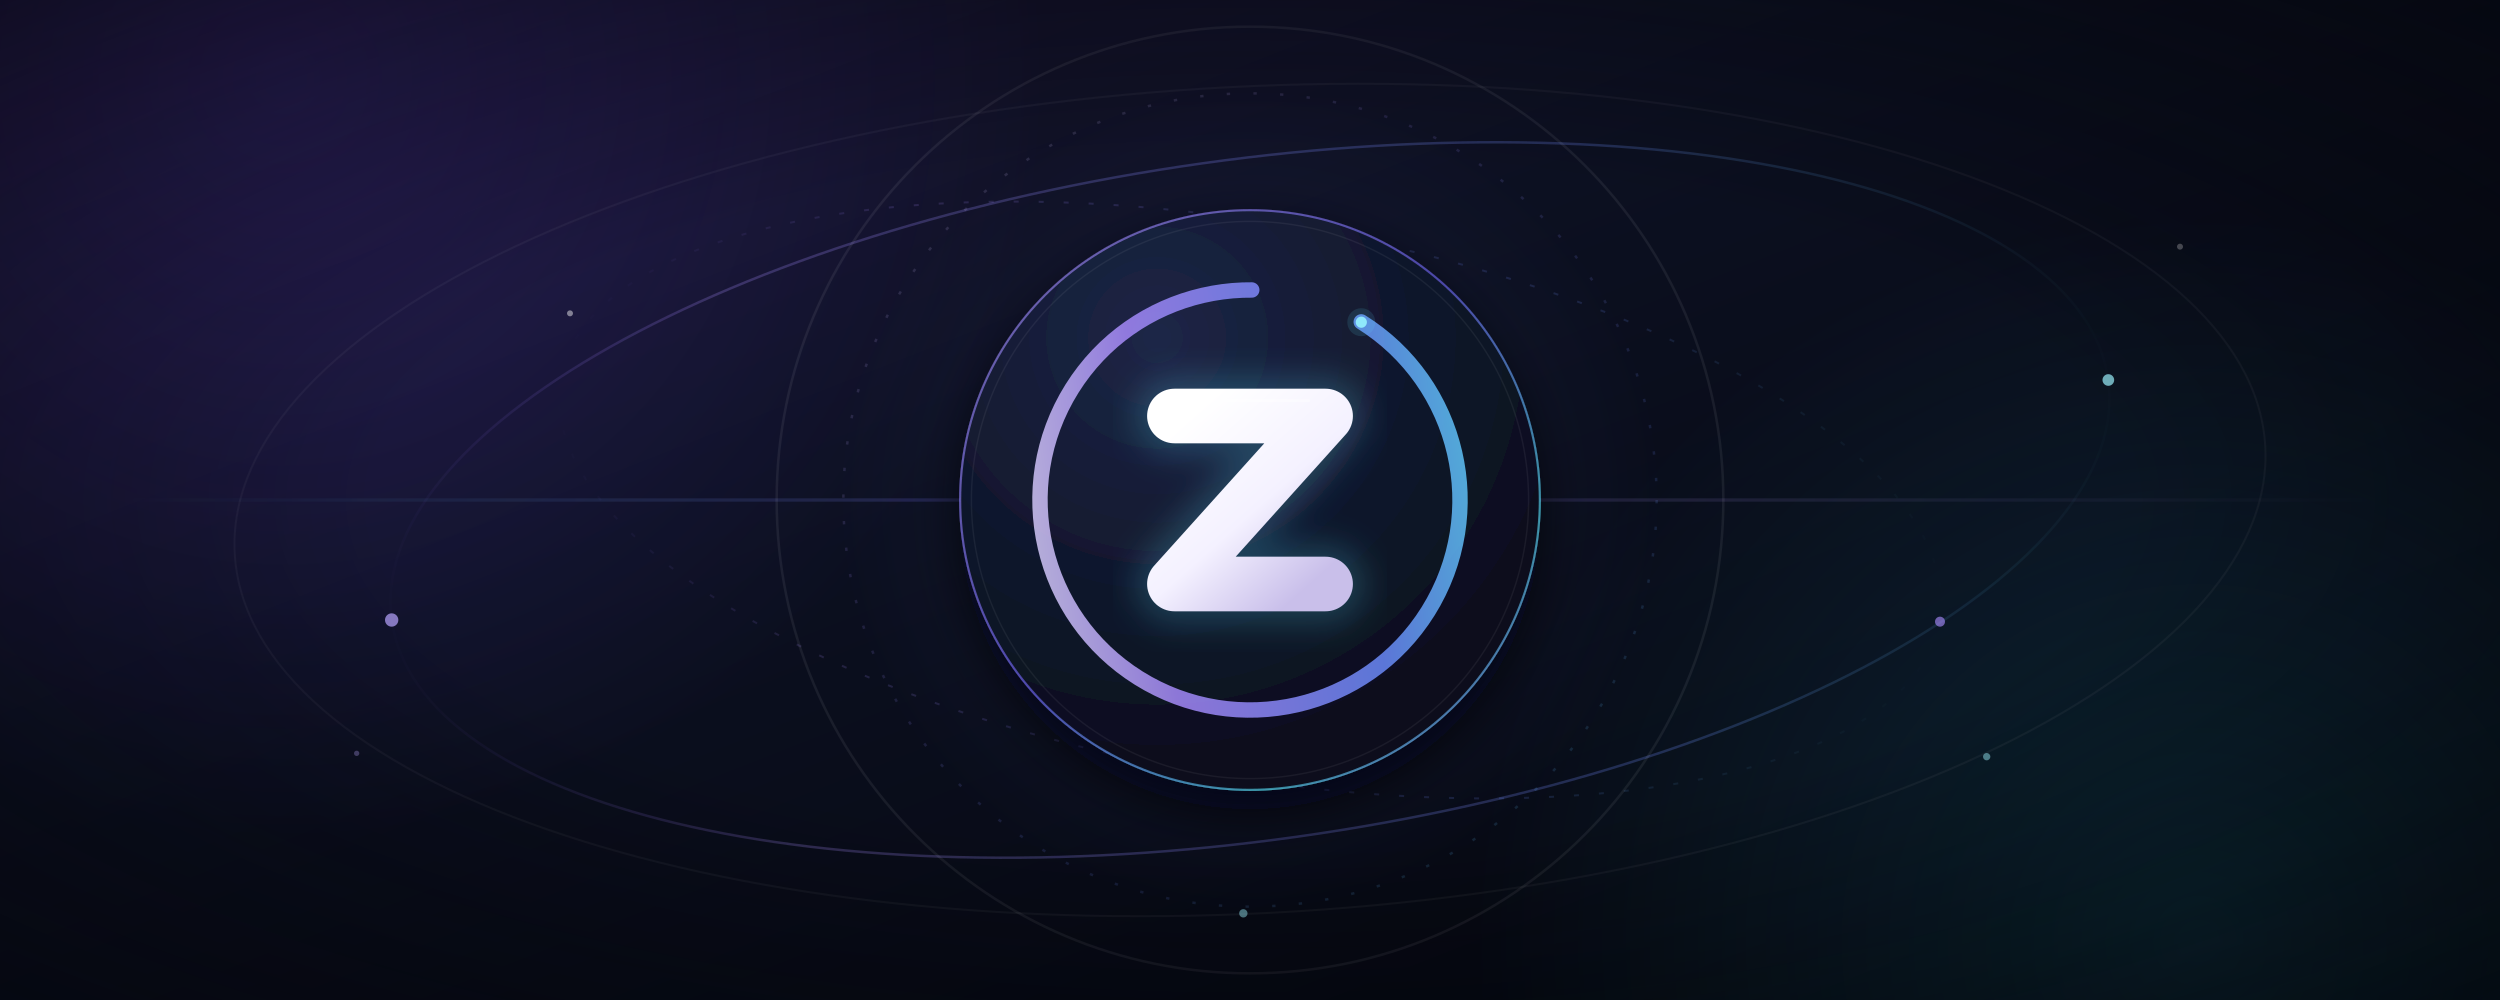
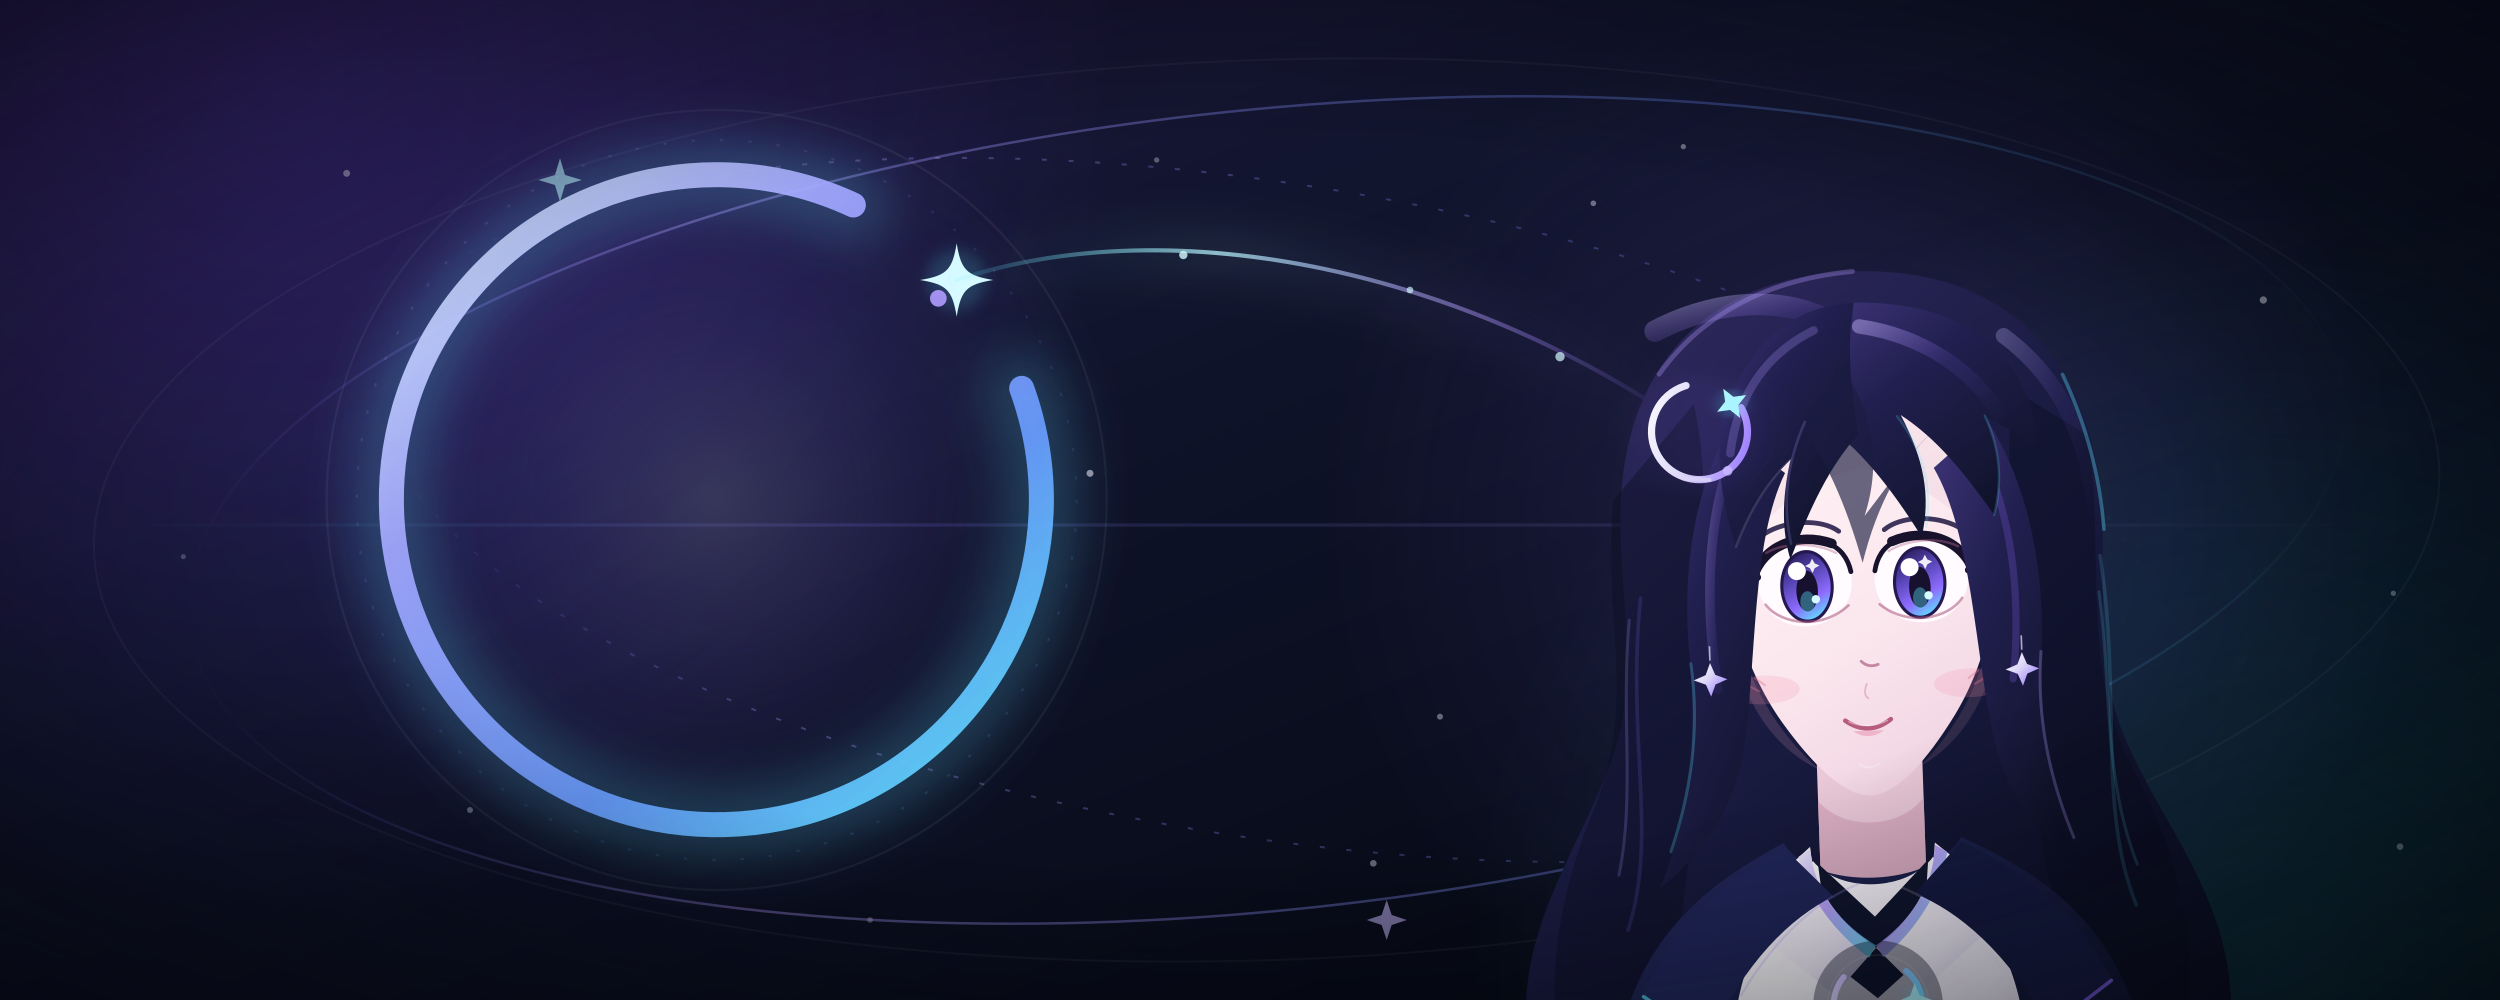
<svg xmlns="http://www.w3.org/2000/svg" viewBox="0 0 1500 600" width="1500" height="600" role="img" aria-labelledby="zenBannerTitle zenBannerDesc">
  <defs>
-     <linearGradient id="bg" x1="0" y1="0" x2="1" y2="1">
-       <stop offset="0" stop-color="#1B1534" />
-       <stop offset="0.4" stop-color="#0C1021" />
-       <stop offset="0.72" stop-color="#070A15" />
+     <radialGradient id="bg" cx="28%" cy="16%" r="98%">
+       <stop offset="0" stop-color="#3A2868" />
+       <stop offset="0.3" stop-color="#1A1C3D" />
+       <stop offset="0.66" stop-color="#0A0E1E" />
      <stop offset="1" stop-color="#04060C" />
-     </linearGradient>
-     <radialGradient id="disc" cx="34%" cy="22%" r="92%">
-       <stop offset="0" stop-color="#1D2647" />
-       <stop offset="0.48" stop-color="#10172C" />
-       <stop offset="0.82" stop-color="#090E1D" />
-       <stop offset="1" stop-color="#060A14" />
-     </radialGradient>
-     <linearGradient id="rim" x1="0" y1="0" x2="1" y2="1">
-       <stop offset="0" stop-color="#B39BFF" />
-       <stop offset="0.48" stop-color="#756BFF" />
-       <stop offset="0.76" stop-color="#5CE7FF" />
-       <stop offset="1" stop-color="#9270FF" />
-     </linearGradient>
+     </radialGradient>
+     <radialGradient id="bloomA" cx="50%" cy="50%" r="50%">
+       <stop offset="0" stop-color="#754CFF" stop-opacity="0.25" />
+       <stop offset="1" stop-color="#754CFF" stop-opacity="0" />
+     </radialGradient>
+     <radialGradient id="bloomB" cx="50%" cy="50%" r="50%">
+       <stop offset="0" stop-color="#31D9FF" stop-opacity="0.18" />
+       <stop offset="1" stop-color="#31D9FF" stop-opacity="0" />
+     </radialGradient>
+     <radialGradient id="halo" cx="50%" cy="50%" r="50%">
+       <stop offset="0" stop-color="#C9BFEA" stop-opacity="0.19" />
+       <stop offset="0.56" stop-color="#8E6BFF" stop-opacity="0.08" />
+       <stop offset="1" stop-color="#8E6BFF" stop-opacity="0" />
+     </radialGradient>
    <linearGradient id="ring" x1="0.08" y1="0" x2="0.92" y2="1">
      <stop offset="0" stop-color="#F0ECFF" />
-       <stop offset="0.32" stop-color="#A98CFF" />
-       <stop offset="0.7" stop-color="#6D8DFF" />
+       <stop offset="0.3" stop-color="#B39BFF" />
+       <stop offset="0.68" stop-color="#6D8DFF" />
      <stop offset="1" stop-color="#5CE7FF" />
    </linearGradient>
-     <linearGradient id="z" x1="0.1" y1="0" x2="0.9" y2="1">
+     <linearGradient id="silver" x1="0" y1="0" x2="1" y2="1">
      <stop offset="0" stop-color="#FFFFFF" />
-       <stop offset="0.55" stop-color="#F4F1FF" />
-       <stop offset="1" stop-color="#C9BFEA" />
-     </linearGradient>
-     <linearGradient id="orbit" x1="0" y1="0" x2="1" y2="0">
-       <stop offset="0" stop-color="#8E6BFF" stop-opacity="0" />
-       <stop offset="0.22" stop-color="#A98CFF" stop-opacity="0.5" />
-       <stop offset="0.72" stop-color="#6D8DFF" stop-opacity="0.5" />
-       <stop offset="1" stop-color="#5CE7FF" stop-opacity="0" />
-     </linearGradient>
-     <linearGradient id="horizon" x1="0" y1="0" x2="1" y2="0">
-       <stop offset="0" stop-color="#5CE7FF" stop-opacity="0" />
-       <stop offset="0.35" stop-color="#7D7BFF" stop-opacity="0.18" />
-       <stop offset="0.7" stop-color="#B39BFF" stop-opacity="0.12" />
-       <stop offset="1" stop-color="#B39BFF" stop-opacity="0" />
-     </linearGradient>
-     <radialGradient id="bloomA" cx="50%" cy="50%" r="50%">
-       <stop offset="0" stop-color="#754CFF" stop-opacity="0.2" />
-       <stop offset="1" stop-color="#754CFF" stop-opacity="0" />
-     </radialGradient>
-     <radialGradient id="bloomB" cx="50%" cy="50%" r="50%">
-       <stop offset="0" stop-color="#31D9FF" stop-opacity="0.14" />
-       <stop offset="1" stop-color="#31D9FF" stop-opacity="0" />
-     </radialGradient>
-     <radialGradient id="halo" cx="50%" cy="50%" r="50%">
-       <stop offset="0" stop-color="#61E8FF" stop-opacity="0.16" />
-       <stop offset="0.55" stop-color="#6878FF" stop-opacity="0.05" />
-       <stop offset="1" stop-color="#6878FF" stop-opacity="0" />
-     </radialGradient>
-     <radialGradient id="vignette" cx="50%" cy="50%" r="72%">
-       <stop offset="0.48" stop-color="#000000" stop-opacity="0" />
-       <stop offset="1" stop-color="#02040A" stop-opacity="0.62" />
-     </radialGradient>
-     <filter id="discShadow" x="-40%" y="-40%" width="180%" height="190%">
-       <feDropShadow dx="0" dy="28" stdDeviation="34" flood-color="#01030A" flood-opacity="0.7" />
+       <stop offset="0.45" stop-color="#DCD6F7" />
+       <stop offset="1" stop-color="#8E6BFF" />
+     </linearGradient>
+     <linearGradient id="hairBack" x1="0.18" y1="0" x2="0.82" y2="1">
+       <stop offset="0" stop-color="#30295F" />
+       <stop offset="0.36" stop-color="#1A1C43" />
+       <stop offset="0.76" stop-color="#0F122B" />
+       <stop offset="1" stop-color="#090C1D" />
+     </linearGradient>
+     <linearGradient id="hairFront" x1="0.15" y1="0" x2="0.8" y2="0.95">
+       <stop offset="0" stop-color="#3A3172" />
+       <stop offset="0.35" stop-color="#211F4F" />
+       <stop offset="0.78" stop-color="#151735" />
+       <stop offset="1" stop-color="#0D1026" />
+     </linearGradient>
+     <linearGradient id="hairShine" x1="0" y1="0" x2="1" y2="1">
+       <stop offset="0" stop-color="#C9B9FF" stop-opacity="0.7" />
+       <stop offset="0.5" stop-color="#8E6BFF" stop-opacity="0.2" />
+       <stop offset="1" stop-color="#8E6BFF" stop-opacity="0" />
+     </linearGradient>
+     <linearGradient id="skin" x1="0.3" y1="0" x2="0.7" y2="1">
+       <stop offset="0" stop-color="#FFF4F6" />
+       <stop offset="0.6" stop-color="#FBE7EE" />
+       <stop offset="1" stop-color="#F0D2E1" />
+     </linearGradient>
+     <linearGradient id="iris" x1="0.3" y1="0" x2="0.7" y2="1">
+       <stop offset="0" stop-color="#2A1D5E" />
+       <stop offset="0.36" stop-color="#5947B8" />
+       <stop offset="0.7" stop-color="#8E6BFF" />
+       <stop offset="1" stop-color="#5CE7FF" />
+     </linearGradient>
+     <linearGradient id="white" x1="0" y1="0" x2="1" y2="1">
+       <stop offset="0" stop-color="#FFFFFF" />
+       <stop offset="0.62" stop-color="#F7F2FF" />
+       <stop offset="1" stop-color="#DCD3F6" />
+     </linearGradient>
+     <linearGradient id="navy" x1="0" y1="0" x2="1" y2="1">
+       <stop offset="0" stop-color="#252A60" />
+       <stop offset="0.55" stop-color="#151A3C" />
+       <stop offset="1" stop-color="#0B0E23" />
+     </linearGradient>
+     <linearGradient id="collarTrim" x1="0" y1="0" x2="1" y2="1">
+       <stop offset="0" stop-color="#F0ECFF" />
+       <stop offset="0.45" stop-color="#B39BFF" />
+       <stop offset="1" stop-color="#5CE7FF" />
+     </linearGradient>
+     <radialGradient id="vignette" cx="50%" cy="45%" r="70%">
+       <stop offset="0.52" stop-color="#000000" stop-opacity="0" />
+       <stop offset="1" stop-color="#02040A" stop-opacity="0.7" />
+     </radialGradient>
+     <filter id="softGlow" x="-40%" y="-40%" width="180%" height="180%">
+       <feGaussianBlur stdDeviation="14" />
    </filter>
-     <filter id="zGlow" x="-40%" y="-40%" width="180%" height="180%">
-       <feGaussianBlur stdDeviation="23" />
+     <filter id="starGlow" x="-200%" y="-200%" width="500%" height="500%">
+       <feGaussianBlur stdDeviation="4" />
    </filter>
  </defs>
+   <defs>
+     <linearGradient id="bannerBg" x1="0" y1="0" x2="1" y2="1">
+       <stop offset="0" stop-color="#241844" />
+       <stop offset="0.36" stop-color="#11152E" />
+       <stop offset="0.72" stop-color="#080C1A" />
+       <stop offset="1" stop-color="#04060C" />
+     </linearGradient>
+     <radialGradient id="bannerBloomA" cx="50%" cy="50%" r="50%">
+       <stop offset="0" stop-color="#754CFF" stop-opacity="0.25" />
+       <stop offset="1" stop-color="#754CFF" stop-opacity="0" />
+     </radialGradient>
+     <radialGradient id="bannerBloomB" cx="50%" cy="50%" r="50%">
+       <stop offset="0" stop-color="#31D9FF" stop-opacity="0.17" />
+       <stop offset="1" stop-color="#31D9FF" stop-opacity="0" />
+     </radialGradient>
+     <radialGradient id="bannerBacklight" cx="50%" cy="50%" r="50%">
+       <stop offset="0" stop-color="#C9BFEA" stop-opacity="0.18" />
+       <stop offset="0.5" stop-color="#8E6BFF" stop-opacity="0.08" />
+       <stop offset="1" stop-color="#8E6BFF" stop-opacity="0" />
+     </radialGradient>
+     <linearGradient id="bannerOrbit" x1="0" y1="0" x2="1" y2="0">
+       <stop offset="0" stop-color="#8E6BFF" stop-opacity="0" />
+       <stop offset="0.25" stop-color="#B39BFF" stop-opacity="0.38" />
+       <stop offset="0.72" stop-color="#6D8DFF" stop-opacity="0.32" />
+       <stop offset="1" stop-color="#5CE7FF" stop-opacity="0" />
+     </linearGradient>
+     <linearGradient id="bannerHorizon" x1="0" y1="0" x2="1" y2="0">
+       <stop offset="0" stop-color="#5CE7FF" stop-opacity="0" />
+       <stop offset="0.32" stop-color="#7D7BFF" stop-opacity="0.16" />
+       <stop offset="0.7" stop-color="#B39BFF" stop-opacity="0.1" />
+       <stop offset="1" stop-color="#B39BFF" stop-opacity="0" />
+     </linearGradient>
+     <linearGradient id="thread" x1="0" y1="0" x2="1" y2="0">
+       <stop offset="0" stop-color="#5CE7FF" stop-opacity="0.1" />
+       <stop offset="0.35" stop-color="#B9F7FF" stop-opacity="0.72" />
+       <stop offset="0.7" stop-color="#B39BFF" stop-opacity="0.45" />
+       <stop offset="1" stop-color="#8E6BFF" stop-opacity="0" />
+     </linearGradient>
+     <radialGradient id="bannerVignette" cx="50%" cy="50%" r="72%">
+       <stop offset="0.5" stop-color="#000000" stop-opacity="0" />
+       <stop offset="1" stop-color="#02040A" stop-opacity="0.66" />
+     </radialGradient>
+   </defs>
  <rect width="1500" height="600" fill="#04060C" />
-   <rect width="1500" height="600" fill="url(#bg)" />
-   <circle cx="170" cy="46" r="460" fill="url(#bloomA)" />
-   <circle cx="1320" cy="566" r="440" fill="url(#bloomB)" />
-   <rect x="80" y="299" width="1340" height="2" fill="url(#horizon)" />
-   <ellipse cx="750" cy="300" rx="520" ry="204" fill="none" stroke="url(#orbit)" stroke-width="1.5" stroke-opacity="0.5" transform="rotate(-8 750 300)" />
-   <ellipse cx="750" cy="300" rx="420" ry="166" fill="none" stroke="url(#orbit)" stroke-width="1.2" stroke-opacity="0.32" stroke-dasharray="3 12" transform="rotate(10 750 300)" />
-   <ellipse cx="750" cy="300" rx="610" ry="248" fill="none" stroke="#FFFFFF" stroke-opacity="0.045" stroke-width="1.2" transform="rotate(-3 750 300)" />
-   <circle cx="235" cy="372" r="4" fill="#B7A4FF" opacity="0.72" />
-   <circle cx="1265" cy="228" r="3.5" fill="#9CF3FF" opacity="0.7" />
-   <circle cx="1164" cy="373" r="3" fill="#A98CFF" opacity="0.62" />
-   <circle cx="746" cy="548" r="2.5" fill="#9CF3FF" opacity="0.5" />
-   <circle cx="750" cy="300" r="284" fill="none" stroke="#FFFFFF" stroke-opacity="0.07" stroke-width="1.5" />
-   <circle cx="750" cy="300" r="244" fill="none" stroke="url(#ring)" stroke-opacity="0.14" stroke-width="1.5" stroke-dasharray="2 14" />
-   <circle cx="750" cy="300" r="248" fill="url(#halo)" />
-   <g transform="translate(750 300) scale(0.42) translate(-512 -512)">
-     <circle cx="512" cy="512" r="414" fill="url(#disc)" stroke="url(#rim)" stroke-opacity="0.58" stroke-width="3" filter="url(#discShadow)" />
-     <circle cx="512" cy="512" r="398" fill="none" stroke="#FFFFFF" stroke-opacity="0.06" stroke-width="2" />
-     <circle cx="512" cy="512" r="300" fill="none" stroke="url(#ring)" stroke-opacity="0.82" stroke-width="22" stroke-linecap="round" stroke-dasharray="1720 165" transform="rotate(-58 512 512)" />
-     <circle cx="671" cy="258" r="8" fill="#9CF3FF" opacity="0.9" />
-     <circle cx="671" cy="258" r="20" fill="#5CE7FF" opacity="0.12" />
-     <path d="M 404 392 H 620 L 404 632 H 620" fill="none" stroke="#5CE7FF" stroke-opacity="0.2" stroke-width="112" stroke-linecap="round" stroke-linejoin="round" filter="url(#zGlow)" />
-     <path d="M 404 392 H 620 L 404 632 H 620" fill="none" stroke="url(#z)" stroke-width="78" stroke-linecap="round" stroke-linejoin="round" />
-     <path d="M 424 370 H 596" fill="none" stroke="#FFFFFF" stroke-opacity="0.38" stroke-width="4" stroke-linecap="round" />
-   </g>
-   <circle cx="342" cy="188" r="1.8" fill="#FFFFFF" opacity="0.45" />
-   <circle cx="1192" cy="454" r="2.2" fill="#9CF3FF" opacity="0.5" />
-   <circle cx="214" cy="452" r="1.6" fill="#B7A4FF" opacity="0.36" />
-   <circle cx="1308" cy="148" r="1.8" fill="#FFFFFF" opacity="0.3" />
-   <rect width="1500" height="600" fill="url(#vignette)" />
+   <rect width="1500" height="600" fill="url(#bannerBg)" />
+   <circle cx="168" cy="48" r="500" fill="url(#bannerBloomA)" />
+   <circle cx="1360" cy="580" r="480" fill="url(#bannerBloomB)" />
+   <circle cx="1120" cy="316" r="330" fill="url(#bannerBacklight)" />
+   <g fill="#F4F1FF">
+     <circle cx="208" cy="104" r="2.1" opacity="0.44" />
+     <circle cx="282" cy="486" r="1.8" opacity="0.35" />
+     <circle cx="694" cy="96" r="1.6" opacity="0.32" />
+     <circle cx="824" cy="518" r="2" opacity="0.38" />
+     <circle cx="956" cy="122" r="1.7" opacity="0.4" />
+     <circle cx="1358" cy="180" r="2.2" opacity="0.45" />
+     <circle cx="1436" cy="356" r="1.6" opacity="0.34" />
+     <circle cx="1264" cy="524" r="1.9" opacity="0.3" />
+     <circle cx="522" cy="552" r="1.7" opacity="0.28" />
+     <circle cx="110" cy="334" r="1.5" opacity="0.26" />
+   </g>
+   <rect x="76" y="314" width="1348" height="2" fill="url(#bannerHorizon)" />
+   <ellipse cx="760" cy="306" rx="650" ry="240" fill="none" stroke="url(#bannerOrbit)" stroke-width="1.5" transform="rotate(-6 760 306)" />
+   <ellipse cx="760" cy="306" rx="540" ry="196" fill="none" stroke="url(#bannerOrbit)" stroke-width="1.2" stroke-dasharray="3 13" transform="rotate(9 760 306)" opacity="0.8" />
+   <ellipse cx="760" cy="306" rx="704" ry="270" fill="none" stroke="#FFFFFF" stroke-opacity="0.045" stroke-width="1.2" transform="rotate(-2 760 306)" />
+   <circle cx="430" cy="300" r="252" fill="url(#bannerBacklight)" />
+   <circle cx="430" cy="300" r="234" fill="none" stroke="#FFFFFF" stroke-opacity="0.055" stroke-width="1.3" />
+   <circle cx="430" cy="300" r="216" fill="none" stroke="url(#ring)" stroke-opacity="0.12" stroke-width="1.3" stroke-dasharray="2 15" />
+   <path d="M 613 233 A 195 195 0 1 1 512 123" fill="none" stroke="url(#ring)" stroke-opacity="0.92" stroke-width="15" stroke-linecap="round" />
+   <path d="M 613 233 A 195 195 0 1 1 512 123" fill="none" stroke="#5CE7FF" stroke-opacity="0.2" stroke-width="42" stroke-linecap="round" filter="url(#softGlow)" />
+   <g transform="translate(574 168)">
+     <circle r="18" fill="#5CE7FF" opacity="0.16" filter="url(#starGlow)" />
+     <path d="M 0 -22 C 2.6 -6 6 -2.6 22 0 C 6 2.6 2.6 6 0 22 C -2.6 6 -6 2.6 -22 0 C -6 -2.6 -2.6 -6 0 -22 Z" fill="#D6FAFF" />
+     <circle cx="-11" cy="11" r="5" fill="#B39BFF" opacity="0.9" />
+   </g>
+   <path d="M 574 168 C 706 124 884 164 1018 260" fill="none" stroke="url(#thread)" stroke-width="18" stroke-linecap="round" opacity="0.18" filter="url(#softGlow)" />
+   <path d="M 574 168 C 706 124 884 164 1018 260" fill="none" stroke="url(#thread)" stroke-width="2.5" stroke-linecap="round" />
+   <g fill="#D6FAFF">
+     <circle cx="710" cy="153" r="2.5" opacity="0.8" />
+     <circle cx="846" cy="174" r="2" opacity="0.65" />
+     <circle cx="936" cy="214" r="2.8" opacity="0.7" />
+   </g>
+   <g transform="translate(750 0) scale(0.72) rotate(-2 512 512)">
+     <g id="zeni">
+       <path d="M 512 226 C 638 226 706 304 712 418 C 716 496 700 558 726 624 C 754 696 806 756 806 844 C 806 916 778 976 748 1024 L 276 1024 C 246 976 218 916 218 844 C 218 756 270 696 298 624 C 324 558 308 496 312 418 C 318 304 386 226 512 226 Z" fill="url(#hairBack)" />
+       <path d="M 306 410 C 294 512 320 578 282 664 C 252 730 232 806 248 900 C 258 956 276 992 290 1024 L 348 1024 C 318 948 316 872 342 788 C 374 686 358 596 372 506 C 382 438 386 382 376 332 Z" fill="#0B0E22" opacity="0.45" />
+       <path d="M 704 370 C 714 476 690 566 732 650 C 770 726 784 808 762 900 C 752 950 738 990 724 1024 L 672 1024 C 700 938 700 858 670 780 C 636 692 660 594 646 500 C 638 436 632 376 644 330 Z" fill="#080B1A" opacity="0.38" />
+       <path d="M 346 270 C 404 242 474 242 516 286" fill="none" stroke="url(#hairShine)" stroke-width="18" stroke-linecap="round" opacity="0.55" />
+       <path d="M 636 284 C 684 322 704 376 708 438" fill="none" stroke="url(#hairShine)" stroke-width="13" stroke-linecap="round" opacity="0.38" />
+       <path d="M 326 492 C 310 612 334 690 306 768" fill="none" stroke="#8E6BFF" stroke-opacity="0.16" stroke-width="3" stroke-linecap="round" />
+       <path d="M 710 470 C 724 590 700 678 730 762" fill="none" stroke="#5CE7FF" stroke-opacity="0.15" stroke-width="3" stroke-linecap="round" />
+       <path d="M 468 612 L 468 728 C 488 748 536 748 556 728 L 556 612 C 542 645 482 645 468 612 Z" fill="#EAC8D8" />
+       <path d="M 468 666 C 488 692 536 692 556 666 L 556 728 C 536 748 488 748 468 728 Z" fill="#D5A4BE" opacity="0.7" />
+       <path d="M 438 700 C 390 724 332 758 304 832 C 286 884 294 952 316 1024 H 708 C 730 952 738 884 720 832 C 692 758 634 724 586 700 C 562 742 462 742 438 700 Z" fill="url(#navy)" />
+       <path d="M 462 716 C 432 744 400 790 392 850 L 414 1024 H 610 L 632 850 C 624 790 592 744 562 716 C 540 744 484 744 462 716 Z" fill="url(#white)" />
+       <path d="M 466 718 L 512 764 L 558 718 L 550 800 L 512 832 L 474 800 Z" fill="#11162F" />
+       <path d="M 460 704 C 462 742 484 770 512 790 L 476 828 L 408 770 L 418 740 Z" fill="url(#white)" />
+       <path d="M 564 704 C 562 742 540 770 512 790 L 548 828 L 616 770 L 606 740 Z" fill="url(#white)" />
+       <path d="M 460 706 C 462 742 484 770 512 788 L 506 798 C 480 778 456 746 450 712 Z" fill="url(#collarTrim)" opacity="0.9" />
+       <path d="M 564 706 C 562 742 540 770 512 788 L 518 798 C 544 778 568 746 574 712 Z" fill="url(#collarTrim)" opacity="0.9" />
+       <path d="M 438 704 C 392 728 344 762 316 824 L 370 862 C 402 798 442 762 478 746 Z" fill="#20265A" />
+       <path d="M 586 704 C 632 728 680 762 708 824 L 654 862 C 622 798 582 762 546 746 Z" fill="#161B42" />
+       <path d="M 317 824 L 370 862" fill="none" stroke="#5CE7FF" stroke-width="3" stroke-linecap="round" opacity="0.7" />
+       <path d="M 707 824 L 654 862" fill="none" stroke="#8E6BFF" stroke-width="3" stroke-linecap="round" opacity="0.75" />
+       <path d="M 398 826 C 430 776 466 748 500 736" fill="none" stroke="#B39BFF" stroke-opacity="0.25" stroke-width="2" />
+       <path d="M 626 826 C 594 776 558 748 524 736" fill="none" stroke="#F0ECFF" stroke-opacity="0.18" stroke-width="2" />
+       <path d="M 398 466 C 382 456 374 480 379 516 C 382 544 391 560 402 558 C 414 555 418 536 418 512 C 418 487 412 473 398 466 Z" fill="url(#skin)" stroke="#DBA9C1" stroke-width="1.5" />
+       <path d="M 626 466 C 642 456 650 480 645 516 C 642 544 633 560 622 558 C 610 555 606 536 606 512 C 606 487 612 473 626 466 Z" fill="url(#skin)" stroke="#DBA9C1" stroke-width="1.5" />
+       <path d="M 391 486 C 388 502 391 520 400 531" fill="none" stroke="#DCA8C0" stroke-width="2" stroke-linecap="round" opacity="0.7" />
+       <path d="M 633 486 C 636 502 633 520 624 531" fill="none" stroke="#DCA8C0" stroke-width="2" stroke-linecap="round" opacity="0.7" />
+       <path d="M 512 302 C 573 302 620 343 626 414 C 632 484 615 552 584 599 C 560 635 534 663 512 663 C 490 663 464 635 440 599 C 409 552 392 484 398 414 C 404 343 451 302 512 302 Z" fill="url(#skin)" />
+       <path d="M 512 302 C 573 302 620 343 626 414 C 628 437 627 459 624 480 C 604 436 570 403 512 390 C 454 403 420 436 400 480 C 397 459 396 437 398 414 C 404 343 451 302 512 302 Z" fill="#D9A7C1" opacity="0.16" />
+       <path d="M 404 512 C 412 566 436 608 470 640 C 446 628 426 606 414 578 C 405 558 400 536 404 512 Z" fill="#D79DB9" opacity="0.18" />
+       <path d="M 620 512 C 612 566 588 608 554 640 C 578 628 598 606 610 578 C 619 558 624 536 620 512 Z" fill="#D79DB9" opacity="0.14" />
+       <path d="M 424 480 C 430 455 459 442 485 452 C 498 458 504 472 502 490 C 499 509 480 522 459 520 C 438 518 424 502 424 480 Z" fill="#FFFBFF" />
+       <path d="M 600 480 C 594 455 565 442 539 452 C 526 458 520 472 522 490 C 525 509 544 522 565 520 C 586 518 600 502 600 480 Z" fill="#FFFBFF" />
+       <clipPath id="eyeLeft">
+         <path d="M 424 480 C 430 455 459 442 485 452 C 498 458 504 472 502 490 C 499 509 480 522 459 520 C 438 518 424 502 424 480 Z" />
+       </clipPath>
+       <clipPath id="eyeRight">
+         <path d="M 600 480 C 594 455 565 442 539 452 C 526 458 520 472 522 490 C 525 509 544 522 565 520 C 586 518 600 502 600 480 Z" />
+       </clipPath>
+       <g clip-path="url(#eyeLeft)">
+         <ellipse cx="465" cy="487" rx="21" ry="29" fill="url(#iris)" />
+         <ellipse cx="465" cy="487" rx="21" ry="29" fill="none" stroke="#24184E" stroke-width="2.6" />
+         <ellipse cx="465" cy="491" rx="9" ry="17" fill="#17102F" />
+         <ellipse cx="465" cy="500" rx="6" ry="9" fill="#5CE7FF" opacity="0.38" />
+         <circle cx="457" cy="474" r="7.5" fill="#FFFFFF" />
+         <circle cx="472" cy="498" r="3.5" fill="#D6FAFF" />
+         <path d="M 470 464 L 472 468 L 476 470 L 472 472 L 470 476 L 468 472 L 464 470 L 468 468 Z" fill="#FFFFFF" opacity="0.9" />
+       </g>
+       <g clip-path="url(#eyeRight)">
+         <ellipse cx="559" cy="487" rx="21" ry="29" fill="url(#iris)" />
+         <ellipse cx="559" cy="487" rx="21" ry="29" fill="none" stroke="#24184E" stroke-width="2.6" />
+         <ellipse cx="559" cy="491" rx="9" ry="17" fill="#17102F" />
+         <ellipse cx="559" cy="500" rx="6" ry="9" fill="#5CE7FF" opacity="0.38" />
+         <circle cx="551" cy="474" r="7.5" fill="#FFFFFF" />
+         <circle cx="566" cy="498" r="3.5" fill="#D6FAFF" />
+         <path d="M 564 464 L 566 468 L 570 470 L 566 472 L 564 476 L 562 472 L 558 470 L 562 468 Z" fill="#FFFFFF" opacity="0.9" />
+       </g>
+       <path d="M 420 479 C 429 452 459 441 487 452" fill="none" stroke="#18122D" stroke-width="8" stroke-linecap="round" />
+       <path d="M 424 478 C 414 469 410 459 410 450" fill="none" stroke="#18122D" stroke-width="6" stroke-linecap="round" />
+       <path d="M 484 452 C 494 456 500 465 502 476" fill="none" stroke="#18122D" stroke-width="4" stroke-linecap="round" />
+       <path d="M 604 479 C 595 452 565 441 537 452" fill="none" stroke="#18122D" stroke-width="8" stroke-linecap="round" />
+       <path d="M 600 478 C 610 469 614 459 614 450" fill="none" stroke="#18122D" stroke-width="6" stroke-linecap="round" />
+       <path d="M 540 452 C 530 456 524 465 522 476" fill="none" stroke="#18122D" stroke-width="4" stroke-linecap="round" />
+       <path d="M 431 442 C 450 431 479 431 493 442" fill="none" stroke="#2A214B" stroke-width="4" stroke-linecap="round" opacity="0.9" />
+       <path d="M 593 442 C 574 431 545 431 531 442" fill="none" stroke="#2A214B" stroke-width="4" stroke-linecap="round" opacity="0.9" />
+       <path d="M 432 458 C 448 449 475 451 490 460" fill="none" stroke="#B8698D" stroke-width="2" stroke-linecap="round" opacity="0.4" />
+       <path d="M 592 458 C 576 449 549 451 534 460" fill="none" stroke="#B8698D" stroke-width="2" stroke-linecap="round" opacity="0.4" />
+       <path d="M 430 501 C 442 518 476 524 499 504" fill="none" stroke="#A95279" stroke-width="2.2" stroke-linecap="round" opacity="0.55" />
+       <path d="M 594 501 C 582 518 548 524 525 504" fill="none" stroke="#A95279" stroke-width="2.2" stroke-linecap="round" opacity="0.55" />
+       <path d="M 508 551 Q 514 557 522 554" fill="none" stroke="#C387A2" stroke-width="2.4" stroke-linecap="round" />
+       <path d="M 512 570 Q 508 579 513 582" fill="none" stroke="#D293AC" stroke-width="1.5" stroke-linecap="round" opacity="0.55" />
+       <path d="M 493 600 Q 512 614 531 600" fill="none" stroke="#B75C7D" stroke-width="3.8" stroke-linecap="round" />
+       <path d="M 499 609 Q 512 618 525 609" fill="#E996AF" opacity="0.55" />
+       <path d="M 496 601 C 506 606 518 606 528 601" fill="none" stroke="#FFFFFF" stroke-width="1.2" stroke-linecap="round" opacity="0.4" />
+       <ellipse cx="426" cy="572" rx="30" ry="12" fill="#F18BA8" opacity="0.2" />
+       <ellipse cx="598" cy="572" rx="30" ry="12" fill="#F18BA8" opacity="0.2" />
+       <path d="M 413 568 L 422 573 M 419 562 L 427 568" stroke="#D86E91" stroke-width="1.8" stroke-linecap="round" opacity="0.38" />
+       <path d="M 611 568 L 602 573 M 605 562 L 597 568" stroke="#D86E91" stroke-width="1.8" stroke-linecap="round" opacity="0.38" />
+       <path d="M 504 637 Q 512 642 520 637" fill="none" stroke="#FFFFFF" stroke-width="2" stroke-linecap="round" opacity="0.25" />
+       <path d="M 404 354 C 370 412 360 484 366 552 C 371 614 360 674 334 734 C 370 708 398 670 408 618 C 421 548 420 448 450 392 Z" fill="url(#hairFront)" />
+       <path d="M 620 354 C 654 412 664 484 658 552 C 653 614 664 674 690 734 C 654 708 626 670 616 618 C 603 548 604 448 574 392 Z" fill="url(#hairFront)" />
+       <path d="M 404 382 C 382 438 380 510 388 570" fill="none" stroke="url(#hairShine)" stroke-width="8" stroke-linecap="round" opacity="0.48" />
+       <path d="M 618 390 C 640 446 642 512 634 570" fill="none" stroke="#8E6BFF" stroke-opacity="0.22" stroke-width="6" stroke-linecap="round" />
+       <path d="M 366 548 C 372 604 362 656 344 704" fill="none" stroke="#5CE7FF" stroke-opacity="0.25" stroke-width="2.5" stroke-linecap="round" />
+       <path d="M 658 548 C 652 604 662 656 680 704" fill="none" stroke="#B39BFF" stroke-opacity="0.3" stroke-width="2.5" stroke-linecap="round" />
+       <path d="M 512 252 C 604 254 656 296 664 382 C 648 370 634 359 618 350 C 630 378 631 405 623 433 C 600 398 578 368 548 347 C 566 384 571 415 562 449 C 537 406 512 372 480 349 C 500 325 508 292 512 252 Z" fill="url(#hairFront)" />
+       <path d="M 512 252 C 453 254 418 290 398 350 C 393 383 397 417 407 452 C 420 421 435 399 455 381 C 446 415 446 442 452 464 C 470 421 487 388 512 362 C 507 324 505 286 512 252 Z" fill="url(#hairFront)" />
+       <path d="M 496 300 C 524 337 532 383 515 430 C 540 400 558 375 577 359 C 548 383 526 420 512 469 C 500 420 484 380 462 349 C 483 335 493 319 496 300 Z" fill="#1A1B40" opacity="0.65" />
+       <path d="M 516 272 C 566 281 610 310 633 354" fill="none" stroke="url(#hairShine)" stroke-width="12" stroke-linecap="round" opacity="0.62" />
+       <path d="M 478 274 C 436 293 412 328 405 374" fill="none" stroke="#B39BFF" stroke-opacity="0.25" stroke-width="7" stroke-linecap="round" />
+       <path d="M 545 348 C 566 377 572 407 566 441" fill="none" stroke="#5CE7FF" stroke-opacity="0.2" stroke-width="2.2" stroke-linecap="round" />
+       <path d="M 468 350 C 451 385 447 419 453 451" fill="none" stroke="#B39BFF" stroke-opacity="0.2" stroke-width="2.2" stroke-linecap="round" />
+       <path d="M 618 350 C 630 378 631 405 623 433" fill="none" stroke="#5CE7FF" stroke-opacity="0.2" stroke-width="2" stroke-linecap="round" />
+       <path d="M 407 452 C 420 421 435 399 455 381" fill="none" stroke="#F0ECFF" stroke-opacity="0.13" stroke-width="2" stroke-linecap="round" />
+       <g transform="translate(380 355) rotate(-28)">
+         <circle r="48" fill="#8E6BFF" opacity="0.08" filter="url(#softGlow)" />
+         <circle r="40" fill="none" stroke="url(#silver)" stroke-width="6" stroke-linecap="round" stroke-dasharray="198 54" />
+         <path d="M 35 -21 L 39 -11 L 49 -7 L 39 -3 L 35 7 L 31 -3 L 21 -7 L 31 -11 Z" fill="#B9F7FF" />
+         <circle cx="35" cy="-7" r="12" fill="#5CE7FF" opacity="0.17" filter="url(#starGlow)" />
+         <circle cx="4" cy="40" r="4" fill="#C9B9FF" opacity="0.8" />
+         <path d="M -31 27 L -13 39" stroke="#DCD6F7" stroke-width="3.5" stroke-linecap="round" opacity="0.8" />
+       </g>
+       <g fill="url(#silver)">
+         <path d="M 382 548 L 386 558 L 396 562 L 386 566 L 382 576 L 378 566 L 368 562 L 378 558 Z" />
+         <path d="M 642 548 L 646 558 L 656 562 L 646 566 L 642 576 L 638 566 L 628 562 L 638 558 Z" />
+       </g>
+       <path d="M 382 534 L 382 546 M 642 534 L 642 546" stroke="#DCD6F7" stroke-width="1.4" opacity="0.75" />
+       <g transform="translate(512 838)">
+         <circle r="54" fill="#0B0F24" opacity="0.4" />
+         <circle r="42" fill="none" stroke="#FFFFFF" stroke-opacity="0.1" stroke-width="1.2" />
+         <circle r="37" fill="none" stroke="url(#collarTrim)" stroke-width="5" stroke-linecap="round" stroke-dasharray="174 58" transform="rotate(-48)" />
+         <path d="M 31 -17 L 35 -7 L 45 -3 L 35 1 L 31 11 L 27 1 L 17 -3 L 27 -7 Z" fill="#B9F7FF" />
+         <circle cx="31" cy="-3" r="11" fill="#5CE7FF" opacity="0.22" filter="url(#starGlow)" />
+         <circle cx="-4" cy="36" r="4" fill="#B39BFF" />
+       </g>
+       <path d="M 481 886 C 490 914 500 942 500 970" fill="none" stroke="#B39BFF" stroke-opacity="0.28" stroke-width="2" />
+       <path d="M 544 886 C 536 914 526 942 526 970" fill="none" stroke="#5CE7FF" stroke-opacity="0.24" stroke-width="2" />
+       <path d="M 348 306 C 388 254 446 230 512 226" fill="none" stroke="#B39BFF" stroke-opacity="0.32" stroke-width="4" stroke-linecap="round" />
+       <path d="M 684 318 C 702 360 712 402 714 448" fill="none" stroke="#5CE7FF" stroke-opacity="0.34" stroke-width="3" stroke-linecap="round" />
+       <path d="M 708 500 C 716 582 706 654 732 728" fill="none" stroke="#5CE7FF" stroke-opacity="0.16" stroke-width="2.5" stroke-linecap="round" />
+       <path d="M 316 510 C 306 588 316 656 300 722" fill="none" stroke="#B39BFF" stroke-opacity="0.2" stroke-width="2.5" stroke-linecap="round" />
+     </g>
+   </g>
+   <g fill="#F4F1FF">
+     <circle cx="654" cy="284" r="2.1" opacity="0.55" />
+     <circle cx="864" cy="430" r="1.8" opacity="0.38" />
+     <circle cx="1440" cy="508" r="2" opacity="0.38" />
+     <circle cx="1010" cy="88" r="1.6" opacity="0.4" />
+   </g>
+   <path d="M 336 95 L 339 105 L 349 108 L 339 111 L 336 121 L 333 111 L 323 108 L 333 105 Z" fill="#B9F7FF" opacity="0.6" />
+   <path d="M 832 540 L 835 549 L 844 552 L 835 555 L 832 564 L 829 555 L 820 552 L 829 549 Z" fill="#C9B9FF" opacity="0.55" />
+   <rect width="1500" height="600" fill="url(#bannerVignette)" />
</svg>
